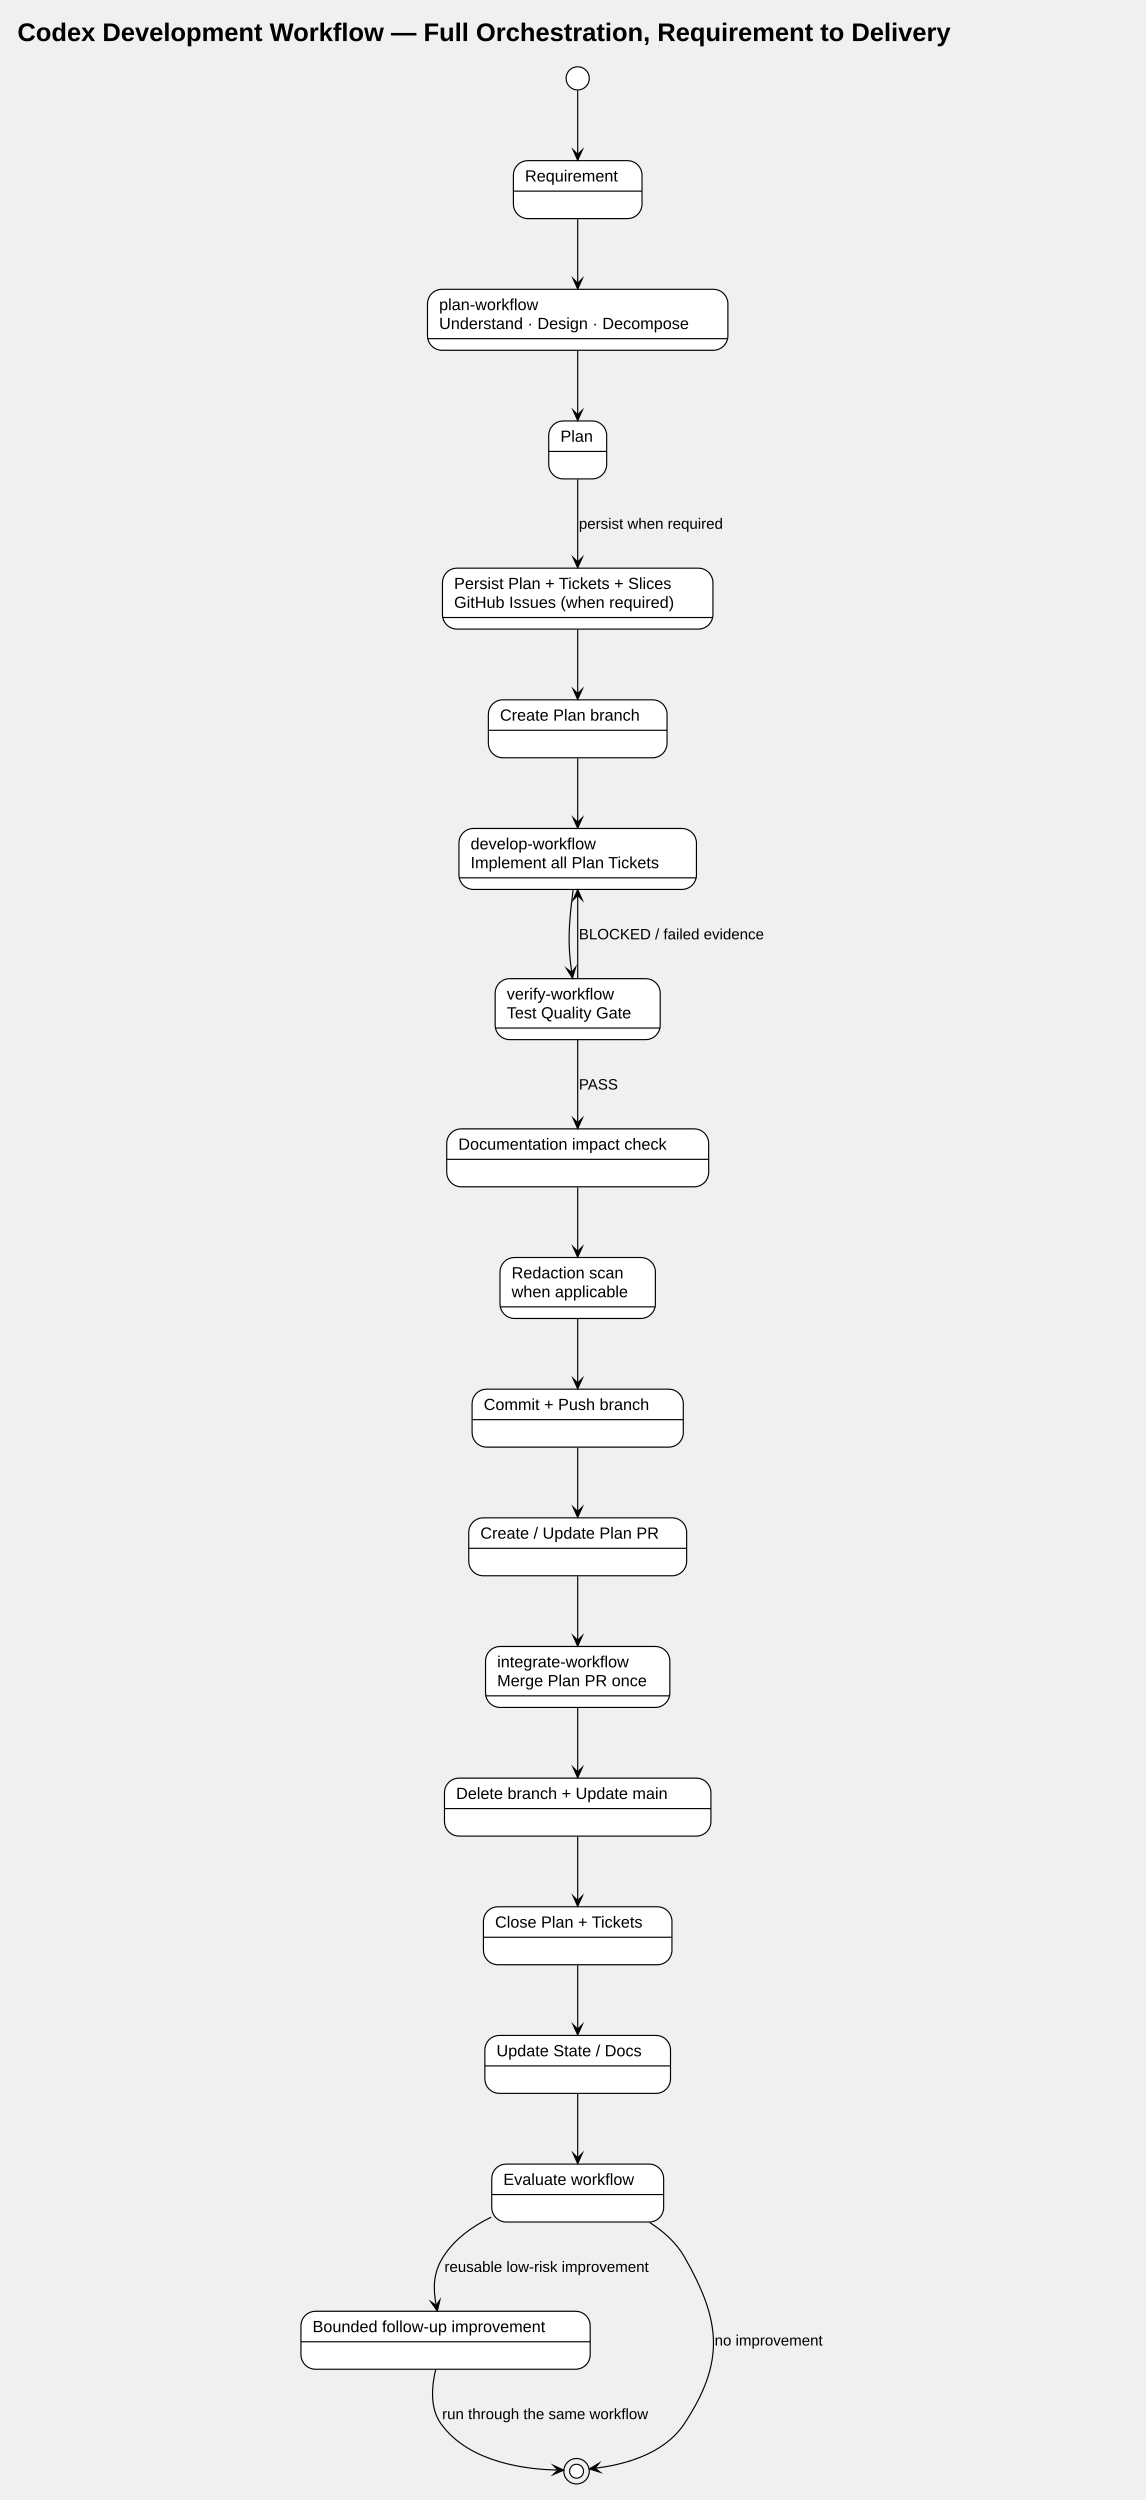
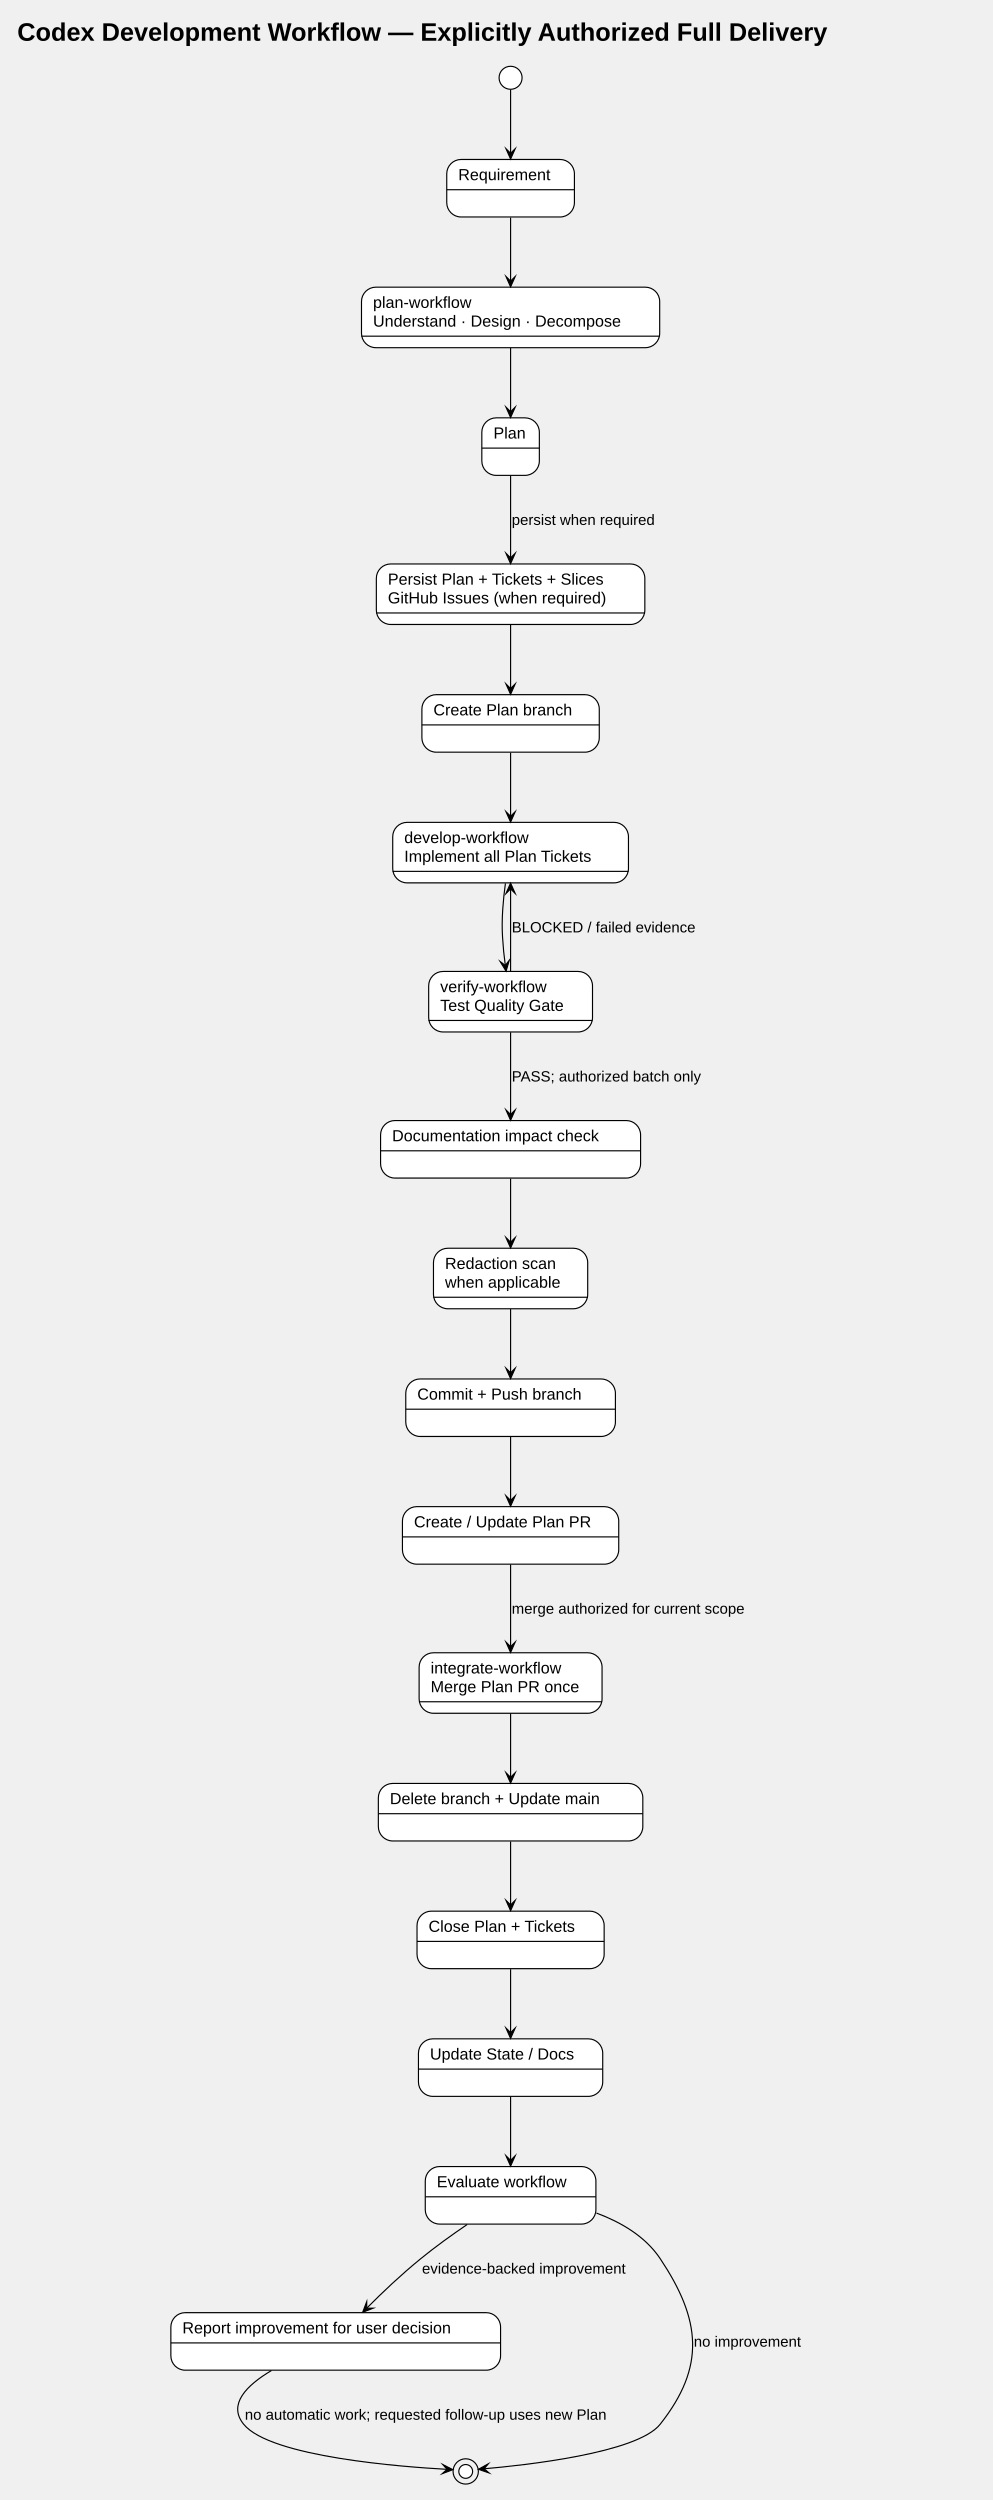
- <svg xmlns="http://www.w3.org/2000/svg" contentStyleType="text/css" data-diagram-type="STATE" height="2157px" preserveAspectRatio="none" style="width:988px;height:2157px;background:#FFFFFF;" version="1.1" viewBox="0 0 988 2157" width="988px" zoomAndPan="magnify">
+ <svg xmlns="http://www.w3.org/2000/svg" contentStyleType="text/css" data-diagram-type="STATE" height="2173px" preserveAspectRatio="none" style="width:863px;height:2173px;background:#FFFFFF;" version="1.1" viewBox="0 0 863 2173" width="863px" zoomAndPan="magnify">
  <defs />
  <g>
    <g class="title" data-source-line="6">
-       <text fill="#000000" font-family="Arial" font-size="22" font-weight="700" lengthAdjust="spacing" textLength="956.076" x="15" y="35.421">Codex Development Workflow — Full Orchestration, Requirement to Delivery</text>
+       <text fill="#000000" font-family="Arial" font-size="22" font-weight="700" lengthAdjust="spacing" textLength="831.381" x="15" y="35.421">Codex Development Workflow — Explicitly Authorized Full Delivery</text>
    </g>
    <g class="entity" data-qualified-name="Requirement" data-source-line="8" id="ent0001">
-       <rect fill="#FFFFFF" height="50" rx="12.5" ry="12.5" style="stroke:#000000;stroke-width:1;" width="110.973" x="442.948" y="138.609" />
-       <line style="stroke:#000000;stroke-width:1;" x1="442.948" x2="553.921" y1="164.906" y2="164.906" />
-       <text fill="#000000" font-family="Arial" font-size="14" lengthAdjust="spacing" textLength="90.973" x="452.948" y="156.605">Requirement</text>
+       <rect fill="#FFFFFF" height="50" rx="12.5" ry="12.5" style="stroke:#000000;stroke-width:1;" width="110.973" x="388.31" y="138.609" />
+       <line style="stroke:#000000;stroke-width:1;" x1="388.31" x2="499.283" y1="164.906" y2="164.906" />
+       <text fill="#000000" font-family="Arial" font-size="14" lengthAdjust="spacing" textLength="90.973" x="398.31" y="156.605">Requirement</text>
    </g>
    <g class="entity" data-qualified-name="Understand" data-source-line="9" id="ent0002">
-       <rect fill="#FFFFFF" height="52.594" rx="12.5" ry="12.5" style="stroke:#000000;stroke-width:1;" width="259.19" x="368.838" y="249.609" />
-       <line style="stroke:#000000;stroke-width:1;" x1="368.838" x2="628.027" y1="292.203" y2="292.203" />
-       <text fill="#000000" font-family="Arial" font-size="14" lengthAdjust="spacing" textLength="97.993" x="378.838" y="267.604">plan-workflow</text>
-       <text fill="#000000" font-family="Arial" font-size="14" lengthAdjust="spacing" textLength="239.19" x="378.838" y="283.901">Understand · Design · Decompose</text>
+       <rect fill="#FFFFFF" height="52.594" rx="12.5" ry="12.5" style="stroke:#000000;stroke-width:1;" width="259.19" x="314.21" y="249.609" />
+       <line style="stroke:#000000;stroke-width:1;" x1="314.21" x2="573.4" y1="292.203" y2="292.203" />
+       <text fill="#000000" font-family="Arial" font-size="14" lengthAdjust="spacing" textLength="97.993" x="324.21" y="267.604">plan-workflow</text>
+       <text fill="#000000" font-family="Arial" font-size="14" lengthAdjust="spacing" textLength="239.19" x="324.21" y="283.901">Understand · Design · Decompose</text>
    </g>
    <g class="entity" data-qualified-name="Plan" data-source-line="10" id="ent0003">
-       <rect fill="#FFFFFF" height="50" rx="12.5" ry="12.5" style="stroke:#000000;stroke-width:1;" width="50" x="473.438" y="363.199" />
-       <line style="stroke:#000000;stroke-width:1;" x1="473.438" x2="523.438" y1="389.496" y2="389.496" />
-       <text fill="#000000" font-family="Arial" font-size="14" lengthAdjust="spacing" textLength="29.784" x="483.546" y="381.195">Plan</text>
+       <rect fill="#FFFFFF" height="50" rx="12.5" ry="12.5" style="stroke:#000000;stroke-width:1;" width="50" x="418.8" y="363.199" />
+       <line style="stroke:#000000;stroke-width:1;" x1="418.8" x2="468.8" y1="389.496" y2="389.496" />
+       <text fill="#000000" font-family="Arial" font-size="14" lengthAdjust="spacing" textLength="29.784" x="428.908" y="381.195">Plan</text>
    </g>
    <g class="entity" data-qualified-name="Issues" data-source-line="11" id="ent0004">
-       <rect fill="#FFFFFF" height="52.594" rx="12.5" ry="12.5" style="stroke:#000000;stroke-width:1;" width="233.37" x="381.748" y="490.199" />
-       <line style="stroke:#000000;stroke-width:1;" x1="381.748" x2="615.118" y1="532.793" y2="532.793" />
-       <text fill="#000000" font-family="Arial" font-size="14" lengthAdjust="spacing" textLength="212.188" x="391.748" y="508.195">Persist Plan + Tickets + Slices</text>
-       <text fill="#000000" font-family="Arial" font-size="14" lengthAdjust="spacing" textLength="213.37" x="391.748" y="524.491">GitHub Issues (when required)</text>
+       <rect fill="#FFFFFF" height="52.594" rx="12.5" ry="12.5" style="stroke:#000000;stroke-width:1;" width="233.37" x="327.12" y="490.199" />
+       <line style="stroke:#000000;stroke-width:1;" x1="327.12" x2="560.49" y1="532.793" y2="532.793" />
+       <text fill="#000000" font-family="Arial" font-size="14" lengthAdjust="spacing" textLength="212.188" x="337.12" y="508.195">Persist Plan + Tickets + Slices</text>
+       <text fill="#000000" font-family="Arial" font-size="14" lengthAdjust="spacing" textLength="213.37" x="337.12" y="524.491">GitHub Issues (when required)</text>
    </g>
    <g class="entity" data-qualified-name="Branch" data-source-line="12" id="ent0005">
-       <rect fill="#FFFFFF" height="50" rx="12.5" ry="12.5" style="stroke:#000000;stroke-width:1;" width="154.176" x="421.348" y="603.799" />
-       <line style="stroke:#000000;stroke-width:1;" x1="421.348" x2="575.524" y1="630.096" y2="630.096" />
-       <text fill="#000000" font-family="Arial" font-size="14" lengthAdjust="spacing" textLength="134.176" x="431.348" y="621.794">Create Plan branch</text>
+       <rect fill="#FFFFFF" height="50" rx="12.5" ry="12.5" style="stroke:#000000;stroke-width:1;" width="154.176" x="366.71" y="603.799" />
+       <line style="stroke:#000000;stroke-width:1;" x1="366.71" x2="520.886" y1="630.096" y2="630.096" />
+       <text fill="#000000" font-family="Arial" font-size="14" lengthAdjust="spacing" textLength="134.176" x="376.71" y="621.794">Create Plan branch</text>
    </g>
    <g class="entity" data-qualified-name="Implement" data-source-line="13" id="ent0006">
-       <rect fill="#FFFFFF" height="52.594" rx="12.5" ry="12.5" style="stroke:#000000;stroke-width:1;" width="204.905" x="395.978" y="714.799" />
-       <line style="stroke:#000000;stroke-width:1;" x1="395.978" x2="600.883" y1="757.393" y2="757.393" />
-       <text fill="#000000" font-family="Arial" font-size="14" lengthAdjust="spacing" textLength="123.505" x="405.978" y="732.794">develop-workflow</text>
-       <text fill="#000000" font-family="Arial" font-size="14" lengthAdjust="spacing" textLength="184.905" x="405.978" y="749.091">Implement all Plan Tickets</text>
+       <rect fill="#FFFFFF" height="52.594" rx="12.5" ry="12.5" style="stroke:#000000;stroke-width:1;" width="204.905" x="341.35" y="714.799" />
+       <line style="stroke:#000000;stroke-width:1;" x1="341.35" x2="546.255" y1="757.393" y2="757.393" />
+       <text fill="#000000" font-family="Arial" font-size="14" lengthAdjust="spacing" textLength="123.505" x="351.35" y="732.794">develop-workflow</text>
+       <text fill="#000000" font-family="Arial" font-size="14" lengthAdjust="spacing" textLength="184.905" x="351.35" y="749.091">Implement all Plan Tickets</text>
    </g>
    <g class="entity" data-qualified-name="Test" data-source-line="14" id="ent0007">
-       <rect fill="#FFFFFF" height="52.594" rx="12.5" ry="12.5" style="stroke:#000000;stroke-width:1;" width="142.404" x="427.228" y="844.389" />
-       <line style="stroke:#000000;stroke-width:1;" x1="427.228" x2="569.632" y1="886.983" y2="886.983" />
-       <text fill="#000000" font-family="Arial" font-size="14" lengthAdjust="spacing" textLength="107.522" x="437.228" y="862.385">verify-workflow</text>
-       <text fill="#000000" font-family="Arial" font-size="14" lengthAdjust="spacing" textLength="122.404" x="437.228" y="878.681">Test Quality Gate</text>
+       <rect fill="#FFFFFF" height="52.594" rx="12.5" ry="12.5" style="stroke:#000000;stroke-width:1;" width="142.404" x="372.6" y="844.389" />
+       <line style="stroke:#000000;stroke-width:1;" x1="372.6" x2="515.005" y1="886.983" y2="886.983" />
+       <text fill="#000000" font-family="Arial" font-size="14" lengthAdjust="spacing" textLength="107.522" x="382.6" y="862.385">verify-workflow</text>
+       <text fill="#000000" font-family="Arial" font-size="14" lengthAdjust="spacing" textLength="122.404" x="382.6" y="878.681">Test Quality Gate</text>
    </g>
    <g class="entity" data-qualified-name="Docs" data-source-line="15" id="ent0008">
-       <rect fill="#FFFFFF" height="50" rx="12.5" ry="12.5" style="stroke:#000000;stroke-width:1;" width="225.994" x="385.438" y="973.979" />
-       <line style="stroke:#000000;stroke-width:1;" x1="385.438" x2="611.432" y1="1000.276" y2="1000.276" />
-       <text fill="#000000" font-family="Arial" font-size="14" lengthAdjust="spacing" textLength="205.994" x="395.438" y="991.975">Documentation impact check</text>
+       <rect fill="#FFFFFF" height="50" rx="12.5" ry="12.5" style="stroke:#000000;stroke-width:1;" width="225.994" x="330.8" y="973.979" />
+       <line style="stroke:#000000;stroke-width:1;" x1="330.8" x2="556.794" y1="1000.276" y2="1000.276" />
+       <text fill="#000000" font-family="Arial" font-size="14" lengthAdjust="spacing" textLength="205.994" x="340.8" y="991.975">Documentation impact check</text>
    </g>
    <g class="entity" data-qualified-name="Redact" data-source-line="16" id="ent0009">
-       <rect fill="#FFFFFF" height="52.594" rx="12.5" ry="12.5" style="stroke:#000000;stroke-width:1;" width="134.058" x="431.408" y="1084.979" />
-       <line style="stroke:#000000;stroke-width:1;" x1="431.408" x2="565.466" y1="1127.573" y2="1127.573" />
-       <text fill="#000000" font-family="Arial" font-size="14" lengthAdjust="spacing" textLength="107.215" x="441.408" y="1102.975">Redaction scan</text>
-       <text fill="#000000" font-family="Arial" font-size="14" lengthAdjust="spacing" textLength="114.058" x="441.408" y="1119.271">when applicable</text>
+       <rect fill="#FFFFFF" height="52.594" rx="12.5" ry="12.5" style="stroke:#000000;stroke-width:1;" width="134.058" x="376.77" y="1084.979" />
+       <line style="stroke:#000000;stroke-width:1;" x1="376.77" x2="510.828" y1="1127.573" y2="1127.573" />
+       <text fill="#000000" font-family="Arial" font-size="14" lengthAdjust="spacing" textLength="107.215" x="386.77" y="1102.975">Redaction scan</text>
+       <text fill="#000000" font-family="Arial" font-size="14" lengthAdjust="spacing" textLength="114.058" x="386.77" y="1119.271">when applicable</text>
    </g>
    <g class="entity" data-qualified-name="Publish" data-source-line="17" id="ent0010">
-       <rect fill="#FFFFFF" height="50" rx="12.5" ry="12.5" style="stroke:#000000;stroke-width:1;" width="182.224" x="407.318" y="1198.579" />
-       <line style="stroke:#000000;stroke-width:1;" x1="407.318" x2="589.542" y1="1224.876" y2="1224.876" />
-       <text fill="#000000" font-family="Arial" font-size="14" lengthAdjust="spacing" textLength="162.224" x="417.318" y="1216.574">Commit + Push branch</text>
+       <rect fill="#FFFFFF" height="50" rx="12.5" ry="12.5" style="stroke:#000000;stroke-width:1;" width="182.224" x="352.69" y="1198.579" />
+       <line style="stroke:#000000;stroke-width:1;" x1="352.69" x2="534.914" y1="1224.876" y2="1224.876" />
+       <text fill="#000000" font-family="Arial" font-size="14" lengthAdjust="spacing" textLength="162.224" x="362.69" y="1216.574">Commit + Push branch</text>
    </g>
    <g class="entity" data-qualified-name="PR" data-source-line="18" id="ent0011">
-       <rect fill="#FFFFFF" height="50" rx="12.5" ry="12.5" style="stroke:#000000;stroke-width:1;" width="188" x="404.438" y="1309.579" />
-       <line style="stroke:#000000;stroke-width:1;" x1="404.438" x2="592.438" y1="1335.876" y2="1335.876" />
-       <text fill="#000000" font-family="Arial" font-size="14" lengthAdjust="spacing" textLength="168" x="414.438" y="1327.574">Create / Update Plan PR</text>
+       <rect fill="#FFFFFF" height="50" rx="12.5" ry="12.5" style="stroke:#000000;stroke-width:1;" width="188" x="349.8" y="1309.579" />
+       <line style="stroke:#000000;stroke-width:1;" x1="349.8" x2="537.8" y1="1335.876" y2="1335.876" />
+       <text fill="#000000" font-family="Arial" font-size="14" lengthAdjust="spacing" textLength="168" x="359.8" y="1327.574">Create / Update Plan PR</text>
    </g>
    <g class="entity" data-qualified-name="Merge" data-source-line="19" id="ent0012">
-       <rect fill="#FFFFFF" height="52.594" rx="12.5" ry="12.5" style="stroke:#000000;stroke-width:1;" width="159.002" x="418.928" y="1420.579" />
-       <line style="stroke:#000000;stroke-width:1;" x1="418.928" x2="577.93" y1="1463.173" y2="1463.173" />
-       <text fill="#000000" font-family="Arial" font-size="14" lengthAdjust="spacing" textLength="131.954" x="428.928" y="1438.574">integrate-workflow</text>
-       <text fill="#000000" font-family="Arial" font-size="14" lengthAdjust="spacing" textLength="139.002" x="428.928" y="1454.871">Merge Plan PR once</text>
+       <rect fill="#FFFFFF" height="52.594" rx="12.5" ry="12.5" style="stroke:#000000;stroke-width:1;" width="159.002" x="364.3" y="1436.579" />
+       <line style="stroke:#000000;stroke-width:1;" x1="364.3" x2="523.302" y1="1479.173" y2="1479.173" />
+       <text fill="#000000" font-family="Arial" font-size="14" lengthAdjust="spacing" textLength="131.954" x="374.3" y="1454.574">integrate-workflow</text>
+       <text fill="#000000" font-family="Arial" font-size="14" lengthAdjust="spacing" textLength="139.002" x="374.3" y="1470.871">Merge Plan PR once</text>
    </g>
    <g class="entity" data-qualified-name="Cleanup" data-source-line="20" id="ent0013">
-       <rect fill="#FFFFFF" height="50" rx="12.5" ry="12.5" style="stroke:#000000;stroke-width:1;" width="229.877" x="383.498" y="1534.169" />
-       <line style="stroke:#000000;stroke-width:1;" x1="383.498" x2="613.375" y1="1560.466" y2="1560.466" />
-       <text fill="#000000" font-family="Arial" font-size="14" lengthAdjust="spacing" textLength="209.877" x="393.498" y="1552.165">Delete branch + Update main</text>
+       <rect fill="#FFFFFF" height="50" rx="12.5" ry="12.5" style="stroke:#000000;stroke-width:1;" width="229.877" x="328.86" y="1550.169" />
+       <line style="stroke:#000000;stroke-width:1;" x1="328.86" x2="558.737" y1="1576.466" y2="1576.466" />
+       <text fill="#000000" font-family="Arial" font-size="14" lengthAdjust="spacing" textLength="209.877" x="338.86" y="1568.165">Delete branch + Update main</text>
    </g>
    <g class="entity" data-qualified-name="Close" data-source-line="21" id="ent0014">
-       <rect fill="#FFFFFF" height="50" rx="12.5" ry="12.5" style="stroke:#000000;stroke-width:1;" width="162.645" x="417.108" y="1645.169" />
-       <line style="stroke:#000000;stroke-width:1;" x1="417.108" x2="579.753" y1="1671.466" y2="1671.466" />
-       <text fill="#000000" font-family="Arial" font-size="14" lengthAdjust="spacing" textLength="142.645" x="427.108" y="1663.165">Close Plan + Tickets</text>
+       <rect fill="#FFFFFF" height="50" rx="12.5" ry="12.5" style="stroke:#000000;stroke-width:1;" width="162.645" x="362.48" y="1661.169" />
+       <line style="stroke:#000000;stroke-width:1;" x1="362.48" x2="525.126" y1="1687.466" y2="1687.466" />
+       <text fill="#000000" font-family="Arial" font-size="14" lengthAdjust="spacing" textLength="142.645" x="372.48" y="1679.165">Close Plan + Tickets</text>
    </g>
    <g class="entity" data-qualified-name="State" data-source-line="22" id="ent0015">
-       <rect fill="#FFFFFF" height="50" rx="12.5" ry="12.5" style="stroke:#000000;stroke-width:1;" width="160.164" x="418.348" y="1756.169" />
-       <line style="stroke:#000000;stroke-width:1;" x1="418.348" x2="578.512" y1="1782.466" y2="1782.466" />
-       <text fill="#000000" font-family="Arial" font-size="14" lengthAdjust="spacing" textLength="140.164" x="428.348" y="1774.165">Update State / Docs</text>
+       <rect fill="#FFFFFF" height="50" rx="12.5" ry="12.5" style="stroke:#000000;stroke-width:1;" width="160.164" x="363.72" y="1772.169" />
+       <line style="stroke:#000000;stroke-width:1;" x1="363.72" x2="523.884" y1="1798.466" y2="1798.466" />
+       <text fill="#000000" font-family="Arial" font-size="14" lengthAdjust="spacing" textLength="140.164" x="373.72" y="1790.165">Update State / Docs</text>
    </g>
    <g class="entity" data-qualified-name="Evaluate" data-source-line="23" id="ent0016">
-       <rect fill="#FFFFFF" height="50" rx="12.5" ry="12.5" style="stroke:#000000;stroke-width:1;" width="148.317" x="424.278" y="1867.169" />
-       <line style="stroke:#000000;stroke-width:1;" x1="424.278" x2="572.595" y1="1893.466" y2="1893.466" />
-       <text fill="#000000" font-family="Arial" font-size="14" lengthAdjust="spacing" textLength="128.317" x="434.278" y="1885.165">Evaluate workflow</text>
+       <rect fill="#FFFFFF" height="50" rx="12.5" ry="12.5" style="stroke:#000000;stroke-width:1;" width="148.317" x="369.64" y="1883.169" />
+       <line style="stroke:#000000;stroke-width:1;" x1="369.64" x2="517.958" y1="1909.466" y2="1909.466" />
+       <text fill="#000000" font-family="Arial" font-size="14" lengthAdjust="spacing" textLength="128.317" x="379.64" y="1901.165">Evaluate workflow</text>
    </g>
    <g class="entity" data-qualified-name="Improve" data-source-line="24" id="ent0017">
-       <rect fill="#FFFFFF" height="50" rx="12.5" ry="12.5" style="stroke:#000000;stroke-width:1;" width="249.551" x="259.658" y="1994.169" />
-       <line style="stroke:#000000;stroke-width:1;" x1="259.658" x2="509.209" y1="2020.466" y2="2020.466" />
-       <text fill="#000000" font-family="Arial" font-size="14" lengthAdjust="spacing" textLength="229.551" x="269.658" y="2012.165">Bounded follow-up improvement</text>
+       <rect fill="#FFFFFF" height="50" rx="12.5" ry="12.5" style="stroke:#000000;stroke-width:1;" width="286.581" x="148.51" y="2010.169" />
+       <line style="stroke:#000000;stroke-width:1;" x1="148.51" x2="435.091" y1="2036.466" y2="2036.466" />
+       <text fill="#000000" font-family="Arial" font-size="14" lengthAdjust="spacing" textLength="266.581" x="158.51" y="2028.165">Report improvement for user decision</text>
    </g>
    <g class="start_entity" data-qualified-name=".start." data-source-line="26" id="ent0018">
-       <ellipse cx="498.438" cy="67.609" fill="#FFFFFF" rx="10" ry="10" style="stroke:#000000;stroke-width:1;" />
+       <ellipse cx="443.8" cy="67.609" fill="#FFFFFF" rx="10" ry="10" style="stroke:#000000;stroke-width:1;" />
    </g>
    <g class="end_entity" data-qualified-name=".end." data-source-line="44" id="ent0037">
-       <ellipse cx="497.438" cy="2132.169" fill="none" rx="11" ry="11" style="stroke:#000000;stroke-width:1;" />
-       <ellipse cx="497.438" cy="2132.169" fill="#FFFFFF" rx="6" ry="6" style="stroke:#000000;stroke-width:1;" />
+       <ellipse cx="404.8" cy="2148.169" fill="none" rx="11" ry="11" style="stroke:#000000;stroke-width:1;" />
+       <ellipse cx="404.8" cy="2148.169" fill="#FFFFFF" rx="6" ry="6" style="stroke:#000000;stroke-width:1;" />
    </g>
    <g class="link" data-entity-1="ent0018" data-entity-2="ent0001" data-link-type="dependency" data-source-line="26" id="lnk19">
-       <path d="M498.438,77.959 C498.438,91.899 498.438,113.559 498.438,133.259" fill="none" id="*start*-to-Requirement" style="stroke:#000000;stroke-width:1;" />
-       <polygon fill="#000000" points="498.438,138.259,502.438,129.259,498.438,133.259,494.438,129.259,498.438,138.259" style="stroke:#000000;stroke-width:1;stroke-linejoin:miter;stroke-miterlimit:10;" />
+       <path d="M443.8,77.959 C443.8,91.899 443.8,113.559 443.8,133.259" fill="none" id="*start*-to-Requirement" style="stroke:#000000;stroke-width:1;" />
+       <polygon fill="#000000" points="443.8,138.259,447.8,129.259,443.8,133.259,439.8,129.259,443.8,138.259" style="stroke:#000000;stroke-width:1;stroke-linejoin:miter;stroke-miterlimit:10;" />
    </g>
    <g class="link" data-entity-1="ent0001" data-entity-2="ent0002" data-link-type="dependency" data-source-line="27" id="lnk20">
-       <path d="M498.438,189.089 C498.438,206.979 498.438,226.199 498.438,244.339" fill="none" id="Requirement-to-Understand" style="stroke:#000000;stroke-width:1;" />
-       <polygon fill="#000000" points="498.438,249.339,502.438,240.339,498.438,244.339,494.438,240.339,498.438,249.339" style="stroke:#000000;stroke-width:1;stroke-linejoin:miter;stroke-miterlimit:10;" />
+       <path d="M443.8,189.089 C443.8,206.979 443.8,226.199 443.8,244.339" fill="none" id="Requirement-to-Understand" style="stroke:#000000;stroke-width:1;" />
+       <polygon fill="#000000" points="443.8,249.339,447.8,240.339,443.8,244.339,439.8,240.339,443.8,249.339" style="stroke:#000000;stroke-width:1;stroke-linejoin:miter;stroke-miterlimit:10;" />
    </g>
    <g class="link" data-entity-1="ent0002" data-entity-2="ent0003" data-link-type="dependency" data-source-line="28" id="lnk21">
-       <path d="M498.438,302.489 C498.438,320.689 498.438,339.989 498.438,357.889" fill="none" id="Understand-to-Plan" style="stroke:#000000;stroke-width:1;" />
-       <polygon fill="#000000" points="498.438,362.889,502.438,353.889,498.438,357.889,494.438,353.889,498.438,362.889" style="stroke:#000000;stroke-width:1;stroke-linejoin:miter;stroke-miterlimit:10;" />
+       <path d="M443.8,302.489 C443.8,320.689 443.8,339.989 443.8,357.889" fill="none" id="Understand-to-Plan" style="stroke:#000000;stroke-width:1;" />
+       <polygon fill="#000000" points="443.8,362.889,447.8,353.889,443.8,357.889,439.8,353.889,443.8,362.889" style="stroke:#000000;stroke-width:1;stroke-linejoin:miter;stroke-miterlimit:10;" />
    </g>
    <g class="link" data-entity-1="ent0003" data-entity-2="ent0004" data-link-type="dependency" data-source-line="29" id="lnk22">
-       <path d="M498.438,413.549 C498.438,435.489 498.438,462.619 498.438,484.919" fill="none" id="Plan-to-Issues" style="stroke:#000000;stroke-width:1;" />
-       <polygon fill="#000000" points="498.438,489.919,502.438,480.919,498.438,484.919,494.438,480.919,498.438,489.919" style="stroke:#000000;stroke-width:1;stroke-linejoin:miter;stroke-miterlimit:10;" />
-       <text fill="#000000" font-family="Arial" font-size="13" lengthAdjust="spacing" textLength="142.264" x="499.438" y="456.266">persist when required</text>
+       <path d="M443.8,413.549 C443.8,435.489 443.8,462.619 443.8,484.919" fill="none" id="Plan-to-Issues" style="stroke:#000000;stroke-width:1;" />
+       <polygon fill="#000000" points="443.8,489.919,447.8,480.919,443.8,484.919,439.8,480.919,443.8,489.919" style="stroke:#000000;stroke-width:1;stroke-linejoin:miter;stroke-miterlimit:10;" />
+       <text fill="#000000" font-family="Arial" font-size="13" lengthAdjust="spacing" textLength="142.264" x="444.8" y="456.266">persist when required</text>
    </g>
    <g class="link" data-entity-1="ent0004" data-entity-2="ent0005" data-link-type="dependency" data-source-line="30" id="lnk23">
-       <path d="M498.438,543.079 C498.438,561.279 498.438,580.579 498.438,598.489" fill="none" id="Issues-to-Branch" style="stroke:#000000;stroke-width:1;" />
-       <polygon fill="#000000" points="498.438,603.489,502.438,594.489,498.438,598.489,494.438,594.489,498.438,603.489" style="stroke:#000000;stroke-width:1;stroke-linejoin:miter;stroke-miterlimit:10;" />
+       <path d="M443.8,543.079 C443.8,561.279 443.8,580.579 443.8,598.489" fill="none" id="Issues-to-Branch" style="stroke:#000000;stroke-width:1;" />
+       <polygon fill="#000000" points="443.8,603.489,447.8,594.489,443.8,598.489,439.8,594.489,443.8,603.489" style="stroke:#000000;stroke-width:1;stroke-linejoin:miter;stroke-miterlimit:10;" />
    </g>
    <g class="link" data-entity-1="ent0005" data-entity-2="ent0006" data-link-type="dependency" data-source-line="31" id="lnk24">
-       <path d="M498.438,654.269 C498.438,672.169 498.438,691.389 498.438,709.529" fill="none" id="Branch-to-Implement" style="stroke:#000000;stroke-width:1;" />
-       <polygon fill="#000000" points="498.438,714.529,502.438,705.529,498.438,709.529,494.438,705.529,498.438,714.529" style="stroke:#000000;stroke-width:1;stroke-linejoin:miter;stroke-miterlimit:10;" />
+       <path d="M443.8,654.269 C443.8,672.169 443.8,691.389 443.8,709.529" fill="none" id="Branch-to-Implement" style="stroke:#000000;stroke-width:1;" />
+       <polygon fill="#000000" points="443.8,714.529,447.8,705.529,443.8,709.529,439.8,705.529,443.8,714.529" style="stroke:#000000;stroke-width:1;stroke-linejoin:miter;stroke-miterlimit:10;" />
    </g>
    <g class="link" data-entity-1="ent0006" data-entity-2="ent0007" data-link-type="dependency" data-source-line="32" id="lnk25">
-       <path d="M494.518,767.629 C493.268,776.969 492.048,787.629 491.438,797.389 C490.458,812.869 491.356,825.206 493.256,839.006" fill="none" id="Implement-to-Test" style="stroke:#000000;stroke-width:1;" />
-       <polygon fill="#000000" points="493.938,843.959,496.673,834.498,493.256,839.006,488.748,835.589,493.938,843.959" style="stroke:#000000;stroke-width:1;stroke-linejoin:miter;stroke-miterlimit:10;" />
+       <path d="M439.31,767.819 C437.4,781.609 435.82,798.909 436.8,814.389 C437.42,824.139 437.962,829.854 439.222,839.194" fill="none" id="Implement-to-Test" style="stroke:#000000;stroke-width:1;" />
+       <polygon fill="#000000" points="439.89,844.149,442.651,834.695,439.222,839.194,434.723,835.765,439.89,844.149" style="stroke:#000000;stroke-width:1;stroke-linejoin:miter;stroke-miterlimit:10;" />
    </g>
    <g class="link" data-entity-1="ent0007" data-entity-2="ent0006" data-link-type="dependency" data-source-line="33" id="lnk26">
-       <path d="M498.438,844.219 C498.438,821.979 498.438,794.859 498.438,772.609" fill="none" id="Test-to-Implement" style="stroke:#000000;stroke-width:1;" />
-       <polygon fill="#000000" points="498.438,767.609,494.438,776.609,498.438,772.609,502.438,776.609,498.438,767.609" style="stroke:#000000;stroke-width:1;stroke-linejoin:miter;stroke-miterlimit:10;" />
-       <text fill="#000000" font-family="Arial" font-size="13" lengthAdjust="spacing" textLength="173.951" x="499.438" y="810.456">BLOCKED / failed evidence</text>
+       <path d="M443.8,844.219 C443.8,821.979 443.8,794.859 443.8,772.609" fill="none" id="Test-to-Implement" style="stroke:#000000;stroke-width:1;" />
+       <polygon fill="#000000" points="443.8,767.609,439.8,776.609,443.8,772.609,447.8,776.609,443.8,767.609" style="stroke:#000000;stroke-width:1;stroke-linejoin:miter;stroke-miterlimit:10;" />
+       <text fill="#000000" font-family="Arial" font-size="13" lengthAdjust="spacing" textLength="173.951" x="444.8" y="810.456">BLOCKED / failed evidence</text>
    </g>
    <g class="link" data-entity-1="ent0007" data-entity-2="ent0008" data-link-type="dependency" data-source-line="34" id="lnk27">
-       <path d="M498.438,897.239 C498.438,919.589 498.438,946.809 498.438,968.749" fill="none" id="Test-to-Docs" style="stroke:#000000;stroke-width:1;" />
-       <polygon fill="#000000" points="498.438,973.749,502.438,964.749,498.438,968.749,494.438,964.749,498.438,973.749" style="stroke:#000000;stroke-width:1;stroke-linejoin:miter;stroke-miterlimit:10;" />
-       <text fill="#000000" font-family="Arial" font-size="13" lengthAdjust="spacing" textLength="33.236" x="499.438" y="940.046">PASS</text>
+       <path d="M443.8,897.239 C443.8,919.589 443.8,946.809 443.8,968.749" fill="none" id="Test-to-Docs" style="stroke:#000000;stroke-width:1;" />
+       <polygon fill="#000000" points="443.8,973.749,447.8,964.749,443.8,968.749,439.8,964.749,443.8,973.749" style="stroke:#000000;stroke-width:1;stroke-linejoin:miter;stroke-miterlimit:10;" />
+       <text fill="#000000" font-family="Arial" font-size="13" lengthAdjust="spacing" textLength="183.739" x="444.8" y="940.046">PASS; authorized batch only</text>
    </g>
    <g class="link" data-entity-1="ent0008" data-entity-2="ent0009" data-link-type="dependency" data-source-line="35" id="lnk28">
-       <path d="M498.438,1024.459 C498.438,1042.359 498.438,1061.569 498.438,1079.719" fill="none" id="Docs-to-Redact" style="stroke:#000000;stroke-width:1;" />
-       <polygon fill="#000000" points="498.438,1084.719,502.438,1075.719,498.438,1079.719,494.438,1075.719,498.438,1084.719" style="stroke:#000000;stroke-width:1;stroke-linejoin:miter;stroke-miterlimit:10;" />
+       <path d="M443.8,1024.459 C443.8,1042.359 443.8,1061.569 443.8,1079.719" fill="none" id="Docs-to-Redact" style="stroke:#000000;stroke-width:1;" />
+       <polygon fill="#000000" points="443.8,1084.719,447.8,1075.719,443.8,1079.719,439.8,1075.719,443.8,1084.719" style="stroke:#000000;stroke-width:1;stroke-linejoin:miter;stroke-miterlimit:10;" />
    </g>
    <g class="link" data-entity-1="ent0009" data-entity-2="ent0010" data-link-type="dependency" data-source-line="36" id="lnk29">
-       <path d="M498.438,1137.859 C498.438,1156.059 498.438,1175.359 498.438,1193.269" fill="none" id="Redact-to-Publish" style="stroke:#000000;stroke-width:1;" />
-       <polygon fill="#000000" points="498.438,1198.269,502.438,1189.269,498.438,1193.269,494.438,1189.269,498.438,1198.269" style="stroke:#000000;stroke-width:1;stroke-linejoin:miter;stroke-miterlimit:10;" />
+       <path d="M443.8,1137.859 C443.8,1156.059 443.8,1175.359 443.8,1193.269" fill="none" id="Redact-to-Publish" style="stroke:#000000;stroke-width:1;" />
+       <polygon fill="#000000" points="443.8,1198.269,447.8,1189.269,443.8,1193.269,439.8,1189.269,443.8,1198.269" style="stroke:#000000;stroke-width:1;stroke-linejoin:miter;stroke-miterlimit:10;" />
    </g>
    <g class="link" data-entity-1="ent0010" data-entity-2="ent0011" data-link-type="dependency" data-source-line="37" id="lnk30">
-       <path d="M498.438,1249.039 C498.438,1266.989 498.438,1286.259 498.438,1304.199" fill="none" id="Publish-to-PR" style="stroke:#000000;stroke-width:1;" />
-       <polygon fill="#000000" points="498.438,1309.199,502.438,1300.199,498.438,1304.199,494.438,1300.199,498.438,1309.199" style="stroke:#000000;stroke-width:1;stroke-linejoin:miter;stroke-miterlimit:10;" />
+       <path d="M443.8,1249.039 C443.8,1266.989 443.8,1286.259 443.8,1304.199" fill="none" id="Publish-to-PR" style="stroke:#000000;stroke-width:1;" />
+       <polygon fill="#000000" points="443.8,1309.199,447.8,1300.199,443.8,1304.199,439.8,1300.199,443.8,1309.199" style="stroke:#000000;stroke-width:1;stroke-linejoin:miter;stroke-miterlimit:10;" />
    </g>
    <g class="link" data-entity-1="ent0011" data-entity-2="ent0012" data-link-type="dependency" data-source-line="38" id="lnk31">
-       <path d="M498.438,1360.049 C498.438,1377.949 498.438,1397.169 498.438,1415.309" fill="none" id="PR-to-Merge" style="stroke:#000000;stroke-width:1;" />
-       <polygon fill="#000000" points="498.438,1420.309,502.438,1411.309,498.438,1415.309,494.438,1411.309,498.438,1420.309" style="stroke:#000000;stroke-width:1;stroke-linejoin:miter;stroke-miterlimit:10;" />
+       <path d="M443.8,1359.929 C443.8,1381.859 443.8,1408.989 443.8,1431.299" fill="none" id="PR-to-Merge" style="stroke:#000000;stroke-width:1;" />
+       <polygon fill="#000000" points="443.8,1436.299,447.8,1427.299,443.8,1431.299,439.8,1427.299,443.8,1436.299" style="stroke:#000000;stroke-width:1;stroke-linejoin:miter;stroke-miterlimit:10;" />
+       <text fill="#000000" font-family="Arial" font-size="13" lengthAdjust="spacing" textLength="231.721" x="444.8" y="1402.646">merge authorized for current scope</text>
    </g>
    <g class="link" data-entity-1="ent0012" data-entity-2="ent0013" data-link-type="dependency" data-source-line="39" id="lnk32">
-       <path d="M498.438,1473.449 C498.438,1491.659 498.438,1510.959 498.438,1528.859" fill="none" id="Merge-to-Cleanup" style="stroke:#000000;stroke-width:1;" />
-       <polygon fill="#000000" points="498.438,1533.859,502.438,1524.859,498.438,1528.859,494.438,1524.859,498.438,1533.859" style="stroke:#000000;stroke-width:1;stroke-linejoin:miter;stroke-miterlimit:10;" />
+       <path d="M443.8,1489.449 C443.8,1507.659 443.8,1526.959 443.8,1544.859" fill="none" id="Merge-to-Cleanup" style="stroke:#000000;stroke-width:1;" />
+       <polygon fill="#000000" points="443.8,1549.859,447.8,1540.859,443.8,1544.859,439.8,1540.859,443.8,1549.859" style="stroke:#000000;stroke-width:1;stroke-linejoin:miter;stroke-miterlimit:10;" />
    </g>
    <g class="link" data-entity-1="ent0013" data-entity-2="ent0014" data-link-type="dependency" data-source-line="40" id="lnk33">
-       <path d="M498.438,1584.629 C498.438,1602.579 498.438,1621.859 498.438,1639.789" fill="none" id="Cleanup-to-Close" style="stroke:#000000;stroke-width:1;" />
-       <polygon fill="#000000" points="498.438,1644.789,502.438,1635.789,498.438,1639.789,494.438,1635.789,498.438,1644.789" style="stroke:#000000;stroke-width:1;stroke-linejoin:miter;stroke-miterlimit:10;" />
+       <path d="M443.8,1600.629 C443.8,1618.579 443.8,1637.859 443.8,1655.789" fill="none" id="Cleanup-to-Close" style="stroke:#000000;stroke-width:1;" />
+       <polygon fill="#000000" points="443.8,1660.789,447.8,1651.789,443.8,1655.789,439.8,1651.789,443.8,1660.789" style="stroke:#000000;stroke-width:1;stroke-linejoin:miter;stroke-miterlimit:10;" />
    </g>
    <g class="link" data-entity-1="ent0014" data-entity-2="ent0015" data-link-type="dependency" data-source-line="41" id="lnk34">
-       <path d="M498.438,1695.629 C498.438,1713.579 498.438,1732.859 498.438,1750.789" fill="none" id="Close-to-State" style="stroke:#000000;stroke-width:1;" />
-       <polygon fill="#000000" points="498.438,1755.789,502.438,1746.789,498.438,1750.789,494.438,1746.789,498.438,1755.789" style="stroke:#000000;stroke-width:1;stroke-linejoin:miter;stroke-miterlimit:10;" />
+       <path d="M443.8,1711.629 C443.8,1729.579 443.8,1748.859 443.8,1766.789" fill="none" id="Close-to-State" style="stroke:#000000;stroke-width:1;" />
+       <polygon fill="#000000" points="443.8,1771.789,447.8,1762.789,443.8,1766.789,439.8,1762.789,443.8,1771.789" style="stroke:#000000;stroke-width:1;stroke-linejoin:miter;stroke-miterlimit:10;" />
    </g>
    <g class="link" data-entity-1="ent0015" data-entity-2="ent0016" data-link-type="dependency" data-source-line="42" id="lnk35">
-       <path d="M498.438,1806.629 C498.438,1824.579 498.438,1843.859 498.438,1861.789" fill="none" id="State-to-Evaluate" style="stroke:#000000;stroke-width:1;" />
-       <polygon fill="#000000" points="498.438,1866.789,502.438,1857.789,498.438,1861.789,494.438,1857.789,498.438,1866.789" style="stroke:#000000;stroke-width:1;stroke-linejoin:miter;stroke-miterlimit:10;" />
+       <path d="M443.8,1822.629 C443.8,1840.579 443.8,1859.859 443.8,1877.789" fill="none" id="State-to-Evaluate" style="stroke:#000000;stroke-width:1;" />
+       <polygon fill="#000000" points="443.8,1882.789,447.8,1873.789,443.8,1877.789,439.8,1873.789,443.8,1882.789" style="stroke:#000000;stroke-width:1;stroke-linejoin:miter;stroke-miterlimit:10;" />
    </g>
    <g class="link" data-entity-1="ent0016" data-entity-2="ent0017" data-link-type="dependency" data-source-line="43" id="lnk36">
-       <path d="M423.788,1912.959 C407.458,1920.889 392.168,1931.899 382.438,1947.169 C373.688,1960.899 373.54,1974.43 376.37,1989.08" fill="none" id="Evaluate-to-Improve" style="stroke:#000000;stroke-width:1;" />
-       <polygon fill="#000000" points="377.318,1993.989,379.538,1984.394,376.37,1989.08,371.683,1985.911,377.318,1993.989" style="stroke:#000000;stroke-width:1;stroke-linejoin:miter;stroke-miterlimit:10;" />
-       <text fill="#000000" font-family="Arial" font-size="13" lengthAdjust="spacing" textLength="202.109" x="383.438" y="1960.236">reusable low-risk improvement</text>
+       <path d="M406.02,1933.549 C392.95,1942.439 378.43,1952.849 365.8,1963.169 C348.02,1977.699 332.886,1992.074 318.766,2006.274" fill="none" id="Evaluate-to-Improve" style="stroke:#000000;stroke-width:1;" />
+       <polygon fill="#000000" points="315.24,2009.819,324.423,2006.258,318.766,2006.274,318.75,2000.617,315.24,2009.819" style="stroke:#000000;stroke-width:1;stroke-linejoin:miter;stroke-miterlimit:10;" />
+       <text fill="#000000" font-family="Arial" font-size="13" lengthAdjust="spacing" textLength="202.42" x="366.8" y="1976.236">evidence-backed improvement</text>
    </g>
    <g class="link" data-entity-1="ent0017" data-entity-2="ent0037" data-link-type="dependency" data-source-line="44" id="lnk38">
-       <path d="M375.938,2044.339 C372.338,2059.169 370.888,2077.809 380.438,2091.169 C405.278,2125.919 457.199,2130.726 481.309,2131.176" fill="none" id="Improve-to-*end*" style="stroke:#000000;stroke-width:1;" />
-       <polygon fill="#000000" points="486.308,2131.269,477.384,2127.102,481.309,2131.176,477.235,2135.101,486.308,2131.269" style="stroke:#000000;stroke-width:1;stroke-linejoin:miter;stroke-miterlimit:10;" />
-       <text fill="#000000" font-family="Arial" font-size="13" lengthAdjust="spacing" textLength="204.686" x="381.438" y="2087.236">run through the same workflow</text>
+       <path d="M235.87,2060.519 C214.29,2073.349 197.79,2089.959 211.8,2107.169 C235.08,2135.769 350.938,2144.285 388.598,2146.355" fill="none" id="Improve-to-*end*" style="stroke:#000000;stroke-width:1;" />
+       <polygon fill="#000000" points="393.59,2146.629,384.823,2142.142,388.598,2146.355,384.384,2150.129,393.59,2146.629" style="stroke:#000000;stroke-width:1;stroke-linejoin:miter;stroke-miterlimit:10;" />
+       <text fill="#000000" font-family="Arial" font-size="13" lengthAdjust="spacing" textLength="356.484" x="212.8" y="2103.236">no automatic work; requested follow-up uses new Plan</text>
    </g>
    <g class="link" data-entity-1="ent0016" data-entity-2="ent0037" data-link-type="dependency" data-source-line="45" id="lnk39">
-       <path d="M560.548,1917.599 C572.488,1925.229 583.438,1934.959 590.438,1947.169 C622.238,2002.709 625.628,2037.719 590.438,2091.169 C571.878,2119.349 533.802,2127.164 513.452,2129.604" fill="none" id="Evaluate-to-*end*" style="stroke:#000000;stroke-width:1;" />
-       <polygon fill="#000000" points="508.488,2130.199,517.9,2133.099,513.452,2129.604,516.948,2125.156,508.488,2130.199" style="stroke:#000000;stroke-width:1;stroke-linejoin:miter;stroke-miterlimit:10;" />
-       <text fill="#000000" font-family="Arial" font-size="13" lengthAdjust="spacing" textLength="107.84" x="616.578" y="2023.736">no improvement</text>
+       <path d="M518.43,1923.589 C539.91,1931.579 560.98,1943.959 573.8,1963.169 C609.33,2016.399 613.5,2056.969 573.8,2107.169 C553.88,2132.359 455.091,2142.887 420.801,2145.867" fill="none" id="Evaluate-to-*end*" style="stroke:#000000;stroke-width:1;" />
+       <polygon fill="#000000" points="415.82,2146.299,425.133,2149.505,420.801,2145.867,424.44,2141.535,415.82,2146.299" style="stroke:#000000;stroke-width:1;stroke-linejoin:miter;stroke-miterlimit:10;" />
+       <text fill="#000000" font-family="Arial" font-size="13" lengthAdjust="spacing" textLength="107.84" x="603.03" y="2039.736">no improvement</text>
    </g>
  </g>
</svg>
